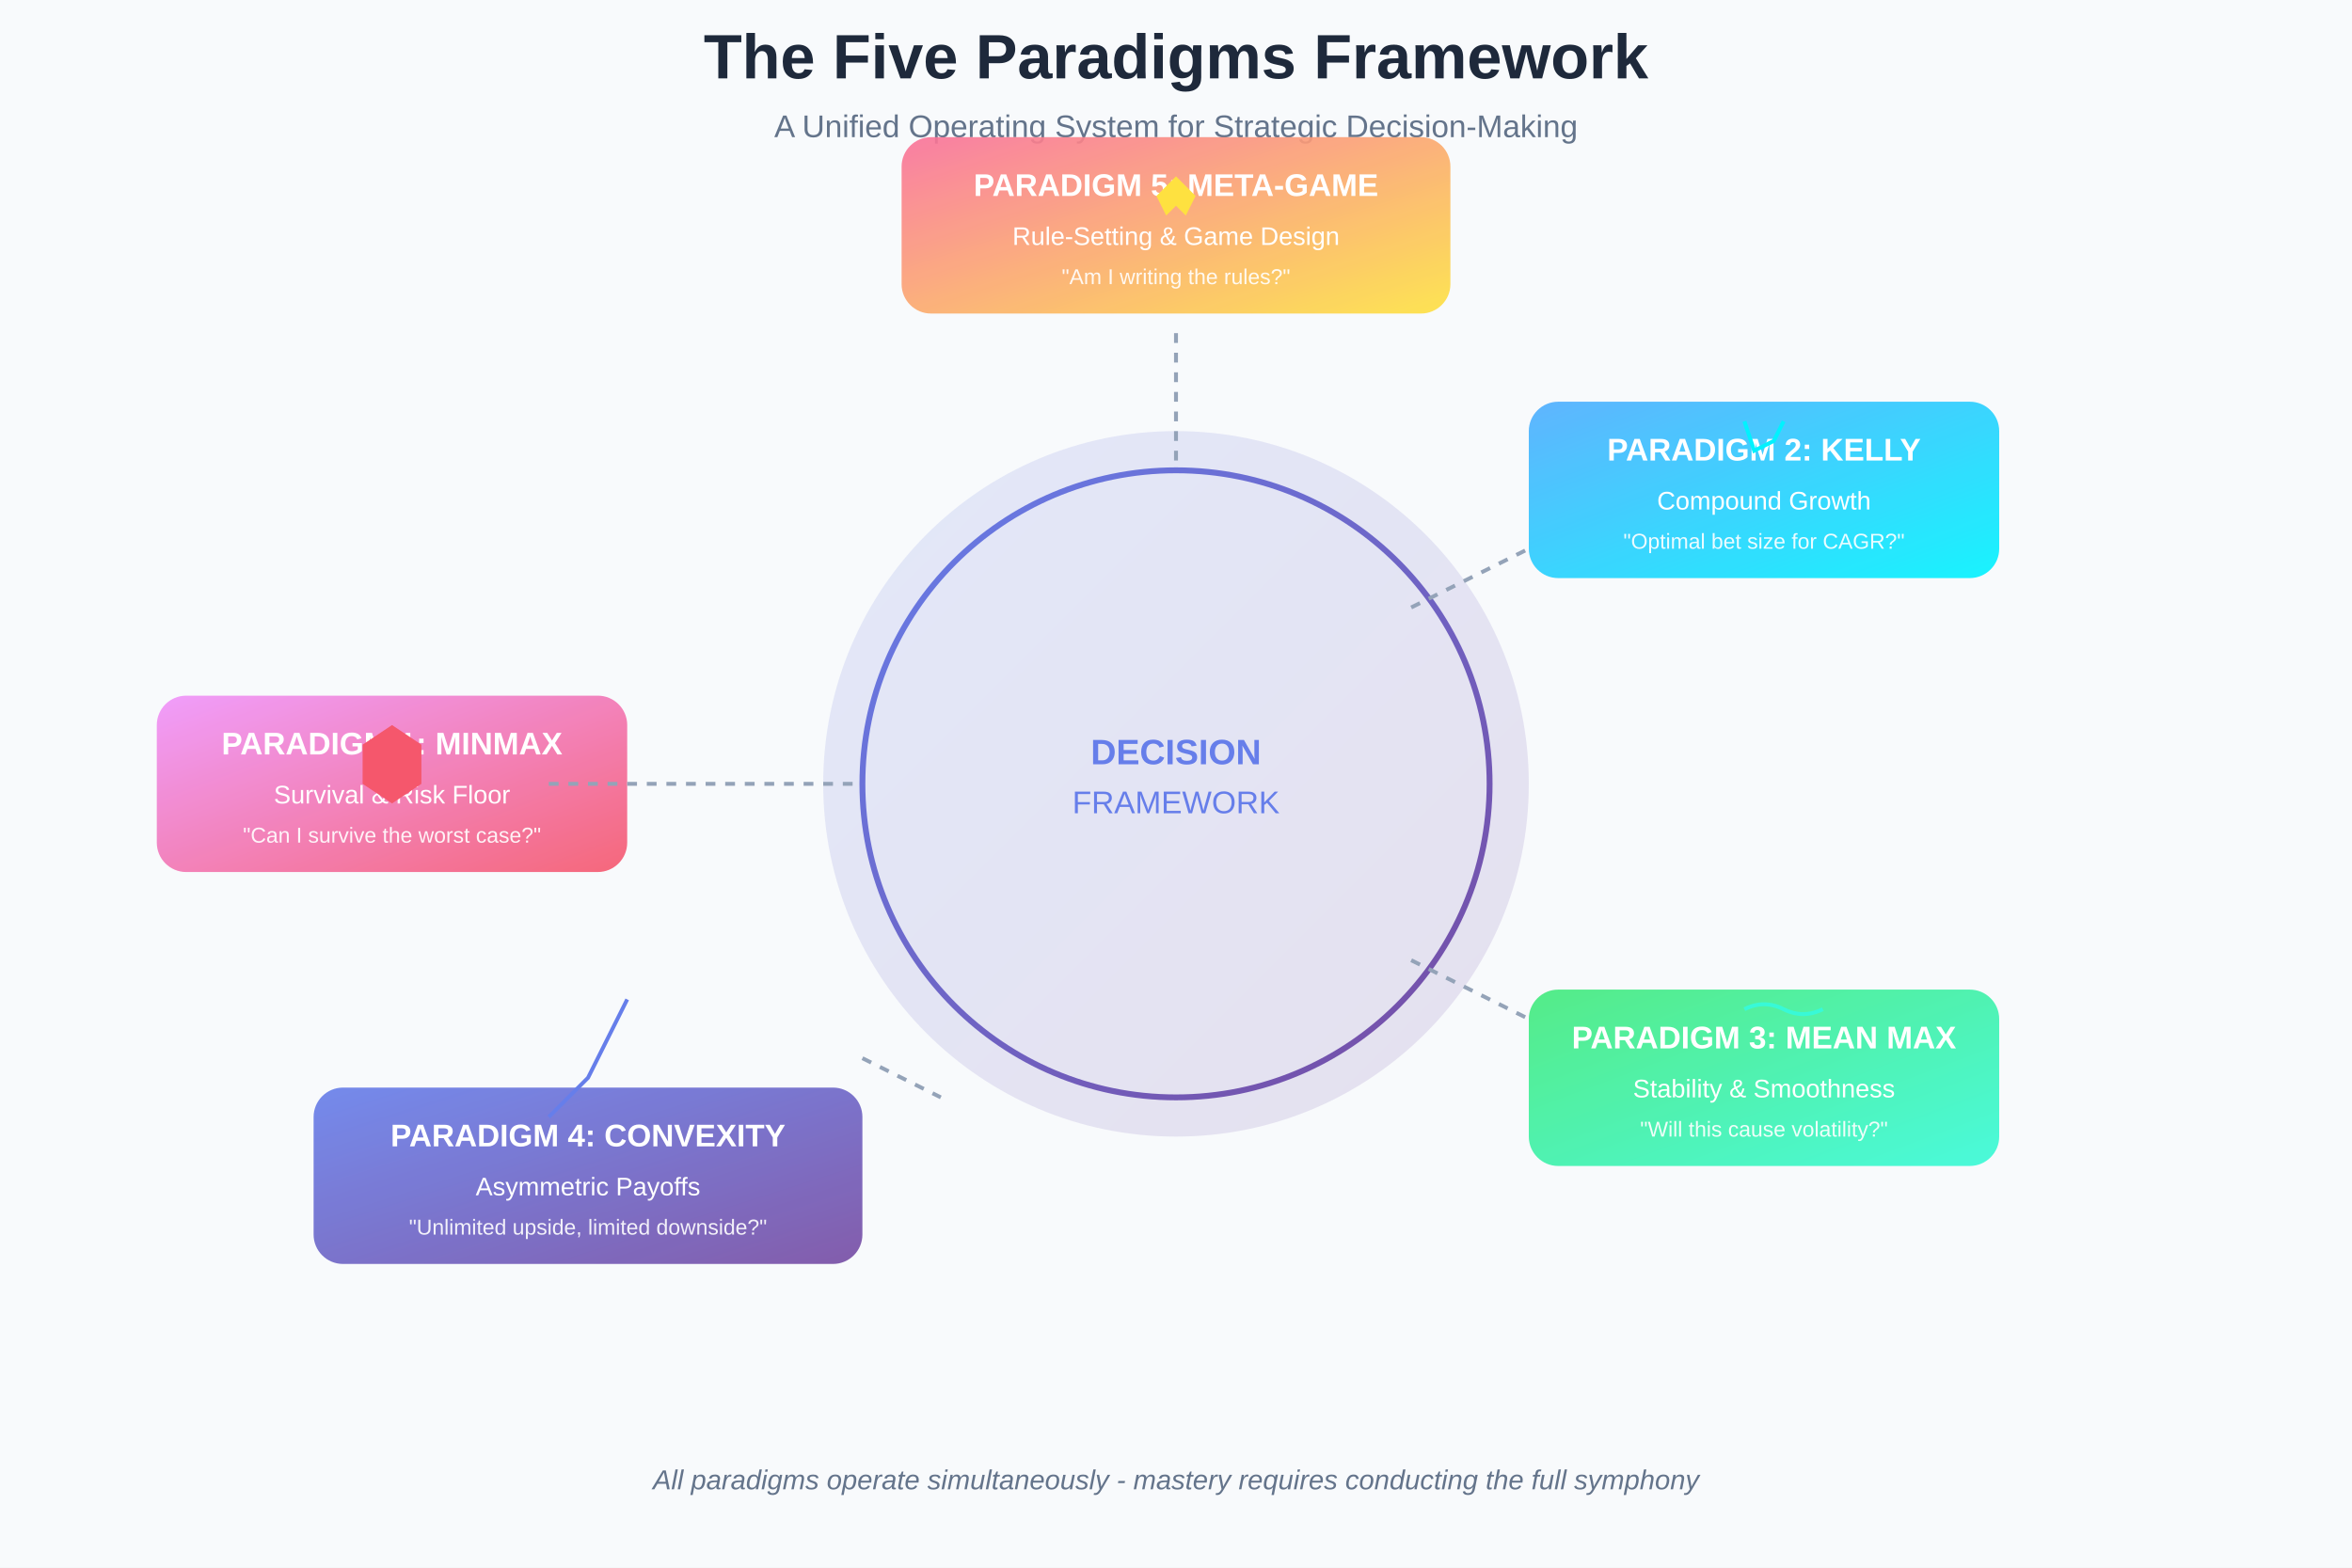
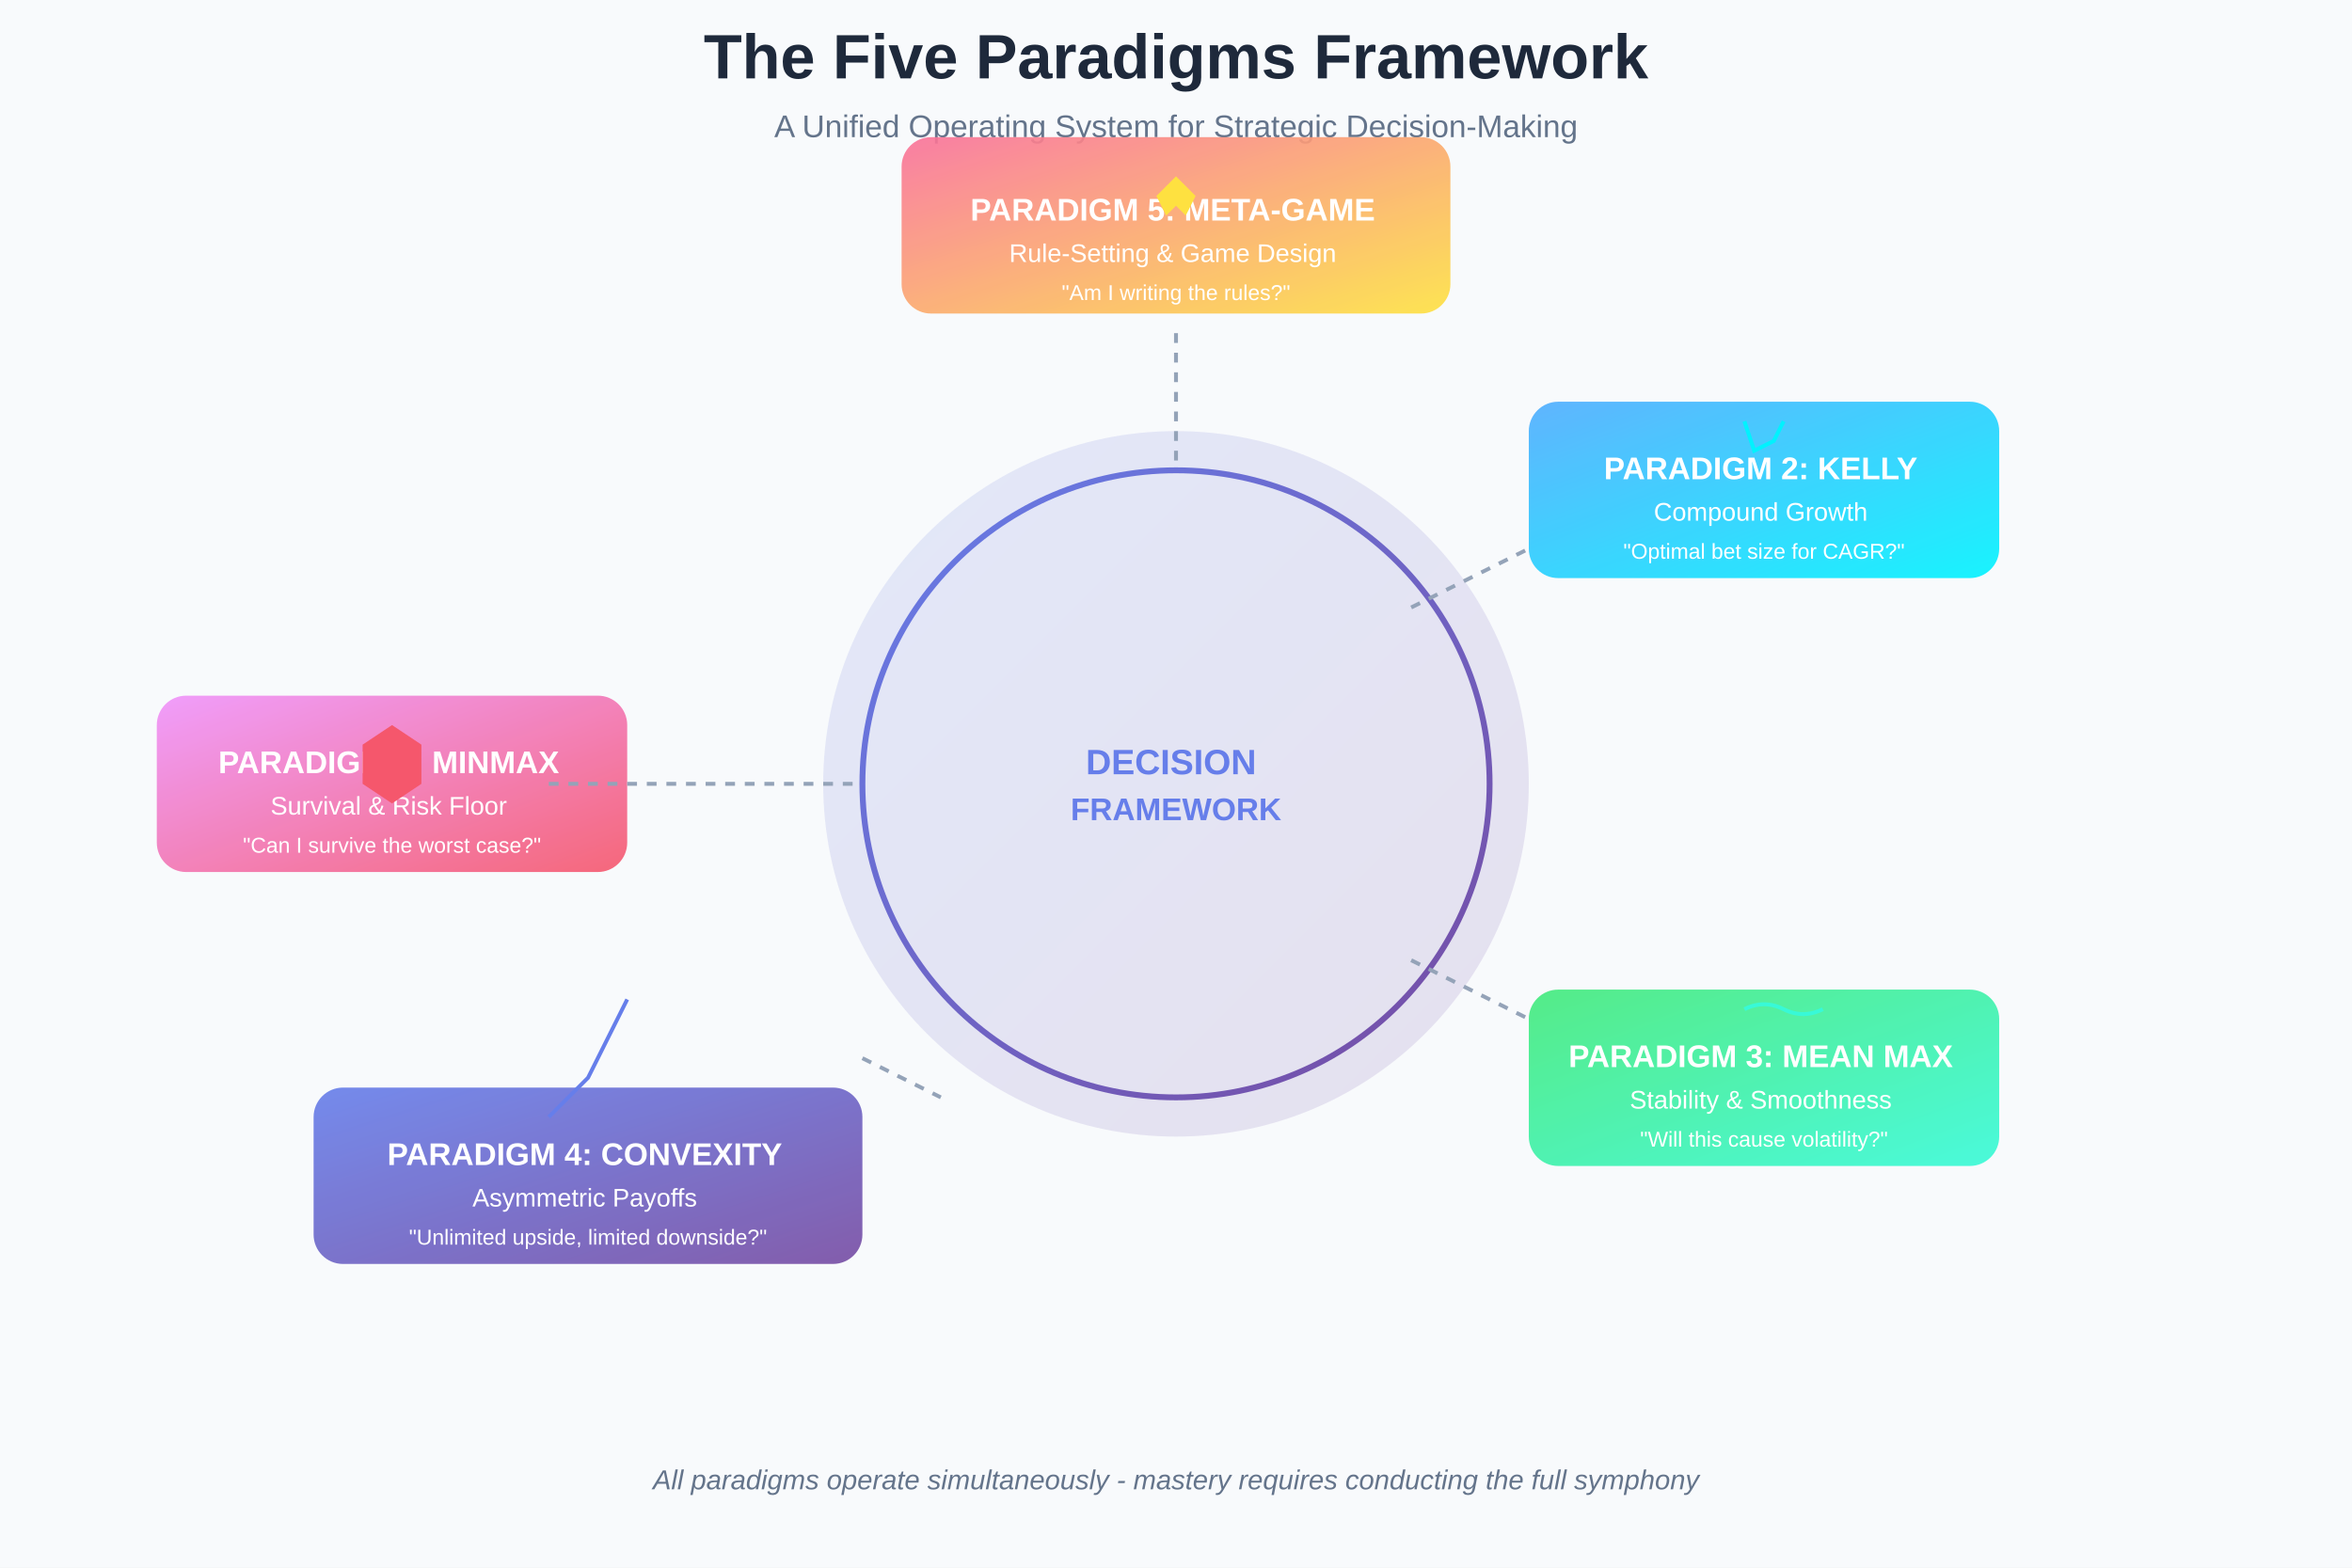
<svg xmlns="http://www.w3.org/2000/svg" viewBox="0 0 1200 800">
  <defs>
    <linearGradient id="grad1" x1="0%" y1="0%" x2="100%" y2="100%">
      <stop offset="0%" style="stop-color:#667eea;stop-opacity:1" />
      <stop offset="100%" style="stop-color:#764ba2;stop-opacity:1" />
    </linearGradient>
    <linearGradient id="grad2" x1="0%" y1="0%" x2="100%" y2="100%">
      <stop offset="0%" style="stop-color:#f093fb;stop-opacity:1" />
      <stop offset="100%" style="stop-color:#f5576c;stop-opacity:1" />
    </linearGradient>
    <linearGradient id="grad3" x1="0%" y1="0%" x2="100%" y2="100%">
      <stop offset="0%" style="stop-color:#4facfe;stop-opacity:1" />
      <stop offset="100%" style="stop-color:#00f2fe;stop-opacity:1" />
    </linearGradient>
    <linearGradient id="grad4" x1="0%" y1="0%" x2="100%" y2="100%">
      <stop offset="0%" style="stop-color:#43e97b;stop-opacity:1" />
      <stop offset="100%" style="stop-color:#38f9d7;stop-opacity:1" />
    </linearGradient>
    <linearGradient id="grad5" x1="0%" y1="0%" x2="100%" y2="100%">
      <stop offset="0%" style="stop-color:#fa709a;stop-opacity:1" />
      <stop offset="100%" style="stop-color:#fee140;stop-opacity:1" />
    </linearGradient>
  </defs>
  <rect width="1200" height="800" fill="#f8fafc" />
  <text x="600" y="40" font-family="Arial, sans-serif" font-size="32" font-weight="bold" text-anchor="middle" fill="#1e293b">
    The Five Paradigms Framework
  </text>
  <text x="600" y="70" font-family="Arial, sans-serif" font-size="16" text-anchor="middle" fill="#64748b">
    A Unified Operating System for Strategic Decision-Making
  </text>
  <circle cx="600" cy="400" r="180" fill="url(#grad1)" opacity="0.15" />
  <circle cx="600" cy="400" r="160" fill="none" stroke="url(#grad1)" stroke-width="3" />
-   <text x="600" y="390" font-family="Arial, sans-serif" font-size="18" font-weight="bold" text-anchor="middle" fill="#667eea">
-     DECISION
-   </text>
-   <text x="600" y="415" font-family="Arial, sans-serif" font-size="16" text-anchor="middle" fill="#667eea">
-     FRAMEWORK
+   <text x="600" y="400" font-family="Arial, sans-serif" font-size="18" font-weight="bold" text-anchor="middle" fill="#667eea" dominant-baseline="middle">
+     <tspan x="600" dy="-10">DECISION</tspan>
+     <tspan x="600" dy="24" font-size="16" font-weight="600">FRAMEWORK</tspan>
  </text>
  <g transform="translate(600, 120)">
    <rect x="-140" y="-50" width="280" height="90" rx="15" fill="url(#grad5)" opacity="0.9" />
-     <text x="0" y="-20" font-family="Arial, sans-serif" font-size="16" font-weight="bold" text-anchor="middle" fill="white">
-       PARADIGM 5: META-GAME
-     </text>
-     <text x="0" y="5" font-family="Arial, sans-serif" font-size="13" text-anchor="middle" fill="white">
-       Rule-Setting &amp; Game Design
-     </text>
-     <text x="0" y="25" font-family="Arial, sans-serif" font-size="11" text-anchor="middle" fill="white" opacity="0.9">
-       "Am I writing the rules?"
+     <text text-anchor="middle" fill="white" font-family="Arial, sans-serif" dominant-baseline="middle">
+       <tspan x="0" y="-12" font-size="16" font-weight="bold">PARADIGM 5: META-GAME</tspan>
+       <tspan x="0" dy="22" font-size="13">Rule-Setting &amp; Game Design</tspan>
+       <tspan x="0" dy="20" font-size="11" opacity="0.9">"Am I writing the rules?"</tspan>
    </text>
  </g>
  <g transform="translate(200, 400)">
    <rect x="-120" y="-45" width="240" height="90" rx="15" fill="url(#grad2)" opacity="0.9" />
-     <text x="0" y="-15" font-family="Arial, sans-serif" font-size="16" font-weight="bold" text-anchor="middle" fill="white">
-       PARADIGM 1: MINMAX
-     </text>
-     <text x="0" y="10" font-family="Arial, sans-serif" font-size="13" text-anchor="middle" fill="white">
-       Survival &amp; Risk Floor
-     </text>
-     <text x="0" y="30" font-family="Arial, sans-serif" font-size="11" text-anchor="middle" fill="white" opacity="0.9">
-       "Can I survive the worst case?"
+     <text text-anchor="middle" fill="white" font-family="Arial, sans-serif" dominant-baseline="middle">
+       <tspan x="0" y="-10" font-size="16" font-weight="bold">PARADIGM 1: MINMAX</tspan>
+       <tspan x="0" dy="22" font-size="13">Survival &amp; Risk Floor</tspan>
+       <tspan x="0" dy="20" font-size="11" opacity="0.9">"Can I survive the worst case?"</tspan>
    </text>
  </g>
  <g transform="translate(900, 250)">
    <rect x="-120" y="-45" width="240" height="90" rx="15" fill="url(#grad3)" opacity="0.9" />
-     <text x="0" y="-15" font-family="Arial, sans-serif" font-size="16" font-weight="bold" text-anchor="middle" fill="white">
-       PARADIGM 2: KELLY
-     </text>
-     <text x="0" y="10" font-family="Arial, sans-serif" font-size="13" text-anchor="middle" fill="white">
-       Compound Growth
-     </text>
-     <text x="0" y="30" font-family="Arial, sans-serif" font-size="11" text-anchor="middle" fill="white" opacity="0.9">
-       "Optimal bet size for CAGR?"
+     <text text-anchor="middle" fill="white" font-family="Arial, sans-serif" dominant-baseline="middle">
+       <tspan x="0" y="-10" font-size="16" font-weight="bold">PARADIGM 2: KELLY</tspan>
+       <tspan x="0" dy="22" font-size="13">Compound Growth</tspan>
+       <tspan x="0" dy="20" font-size="11" opacity="0.9">"Optimal bet size for CAGR?"</tspan>
    </text>
  </g>
  <g transform="translate(900, 550)">
    <rect x="-120" y="-45" width="240" height="90" rx="15" fill="url(#grad4)" opacity="0.9" />
-     <text x="0" y="-15" font-family="Arial, sans-serif" font-size="16" font-weight="bold" text-anchor="middle" fill="white">
-       PARADIGM 3: MEAN MAX
-     </text>
-     <text x="0" y="10" font-family="Arial, sans-serif" font-size="13" text-anchor="middle" fill="white">
-       Stability &amp; Smoothness
-     </text>
-     <text x="0" y="30" font-family="Arial, sans-serif" font-size="11" text-anchor="middle" fill="white" opacity="0.9">
-       "Will this cause volatility?"
+     <text text-anchor="middle" fill="white" font-family="Arial, sans-serif" dominant-baseline="middle">
+       <tspan x="0" y="-10" font-size="16" font-weight="bold">PARADIGM 3: MEAN MAX</tspan>
+       <tspan x="0" dy="22" font-size="13">Stability &amp; Smoothness</tspan>
+       <tspan x="0" dy="20" font-size="11" opacity="0.9">"Will this cause volatility?"</tspan>
    </text>
  </g>
  <g transform="translate(300, 600)">
    <rect x="-140" y="-45" width="280" height="90" rx="15" fill="url(#grad1)" opacity="0.9" />
-     <text x="0" y="-15" font-family="Arial, sans-serif" font-size="16" font-weight="bold" text-anchor="middle" fill="white">
-       PARADIGM 4: CONVEXITY
-     </text>
-     <text x="0" y="10" font-family="Arial, sans-serif" font-size="13" text-anchor="middle" fill="white">
-       Asymmetric Payoffs
-     </text>
-     <text x="0" y="30" font-family="Arial, sans-serif" font-size="11" text-anchor="middle" fill="white" opacity="0.9">
-       "Unlimited upside, limited downside?"
+     <text text-anchor="middle" fill="white" font-family="Arial, sans-serif" dominant-baseline="middle">
+       <tspan x="0" y="-10" font-size="16" font-weight="bold">PARADIGM 4: CONVEXITY</tspan>
+       <tspan x="0" dy="22" font-size="13">Asymmetric Payoffs</tspan>
+       <tspan x="0" dy="20" font-size="11" opacity="0.9">"Unlimited upside, limited downside?"</tspan>
    </text>
  </g>
  <line x1="600" y1="170" x2="600" y2="240" stroke="#94a3b8" stroke-width="2" stroke-dasharray="5,5" />
  <line x1="280" y1="400" x2="440" y2="400" stroke="#94a3b8" stroke-width="2" stroke-dasharray="5,5" />
  <line x1="720" y1="310" x2="780" y2="280" stroke="#94a3b8" stroke-width="2" stroke-dasharray="5,5" />
  <line x1="720" y1="490" x2="780" y2="520" stroke="#94a3b8" stroke-width="2" stroke-dasharray="5,5" />
  <line x1="440" y1="540" x2="480" y2="560" stroke="#94a3b8" stroke-width="2" stroke-dasharray="5,5" />
  <path d="M 600 90 L 590 100 L 595 110 L 600 105 L 605 110 L 610 100 Z" fill="#fee140" />
  <path d="M 200 370 L 185 380 L 185 400 L 200 410 L 215 400 L 215 380 Z" fill="#f5576c" />
  <path d="M 890 215 L 895 230 L 905 225 L 910 215" stroke="#00f2fe" stroke-width="2" fill="none" />
  <path d="M 890 515 Q 900 510, 910 515 Q 920 520, 930 515" stroke="#38f9d7" stroke-width="2" fill="none" />
  <path d="M 280 570 Q 290 560, 300 550 Q 310 530, 320 510" stroke="#667eea" stroke-width="2" fill="none" />
  <text x="600" y="760" font-family="Arial, sans-serif" font-size="14" text-anchor="middle" fill="#64748b" font-style="italic">
    All paradigms operate simultaneously - mastery requires conducting the full symphony
  </text>
</svg>
